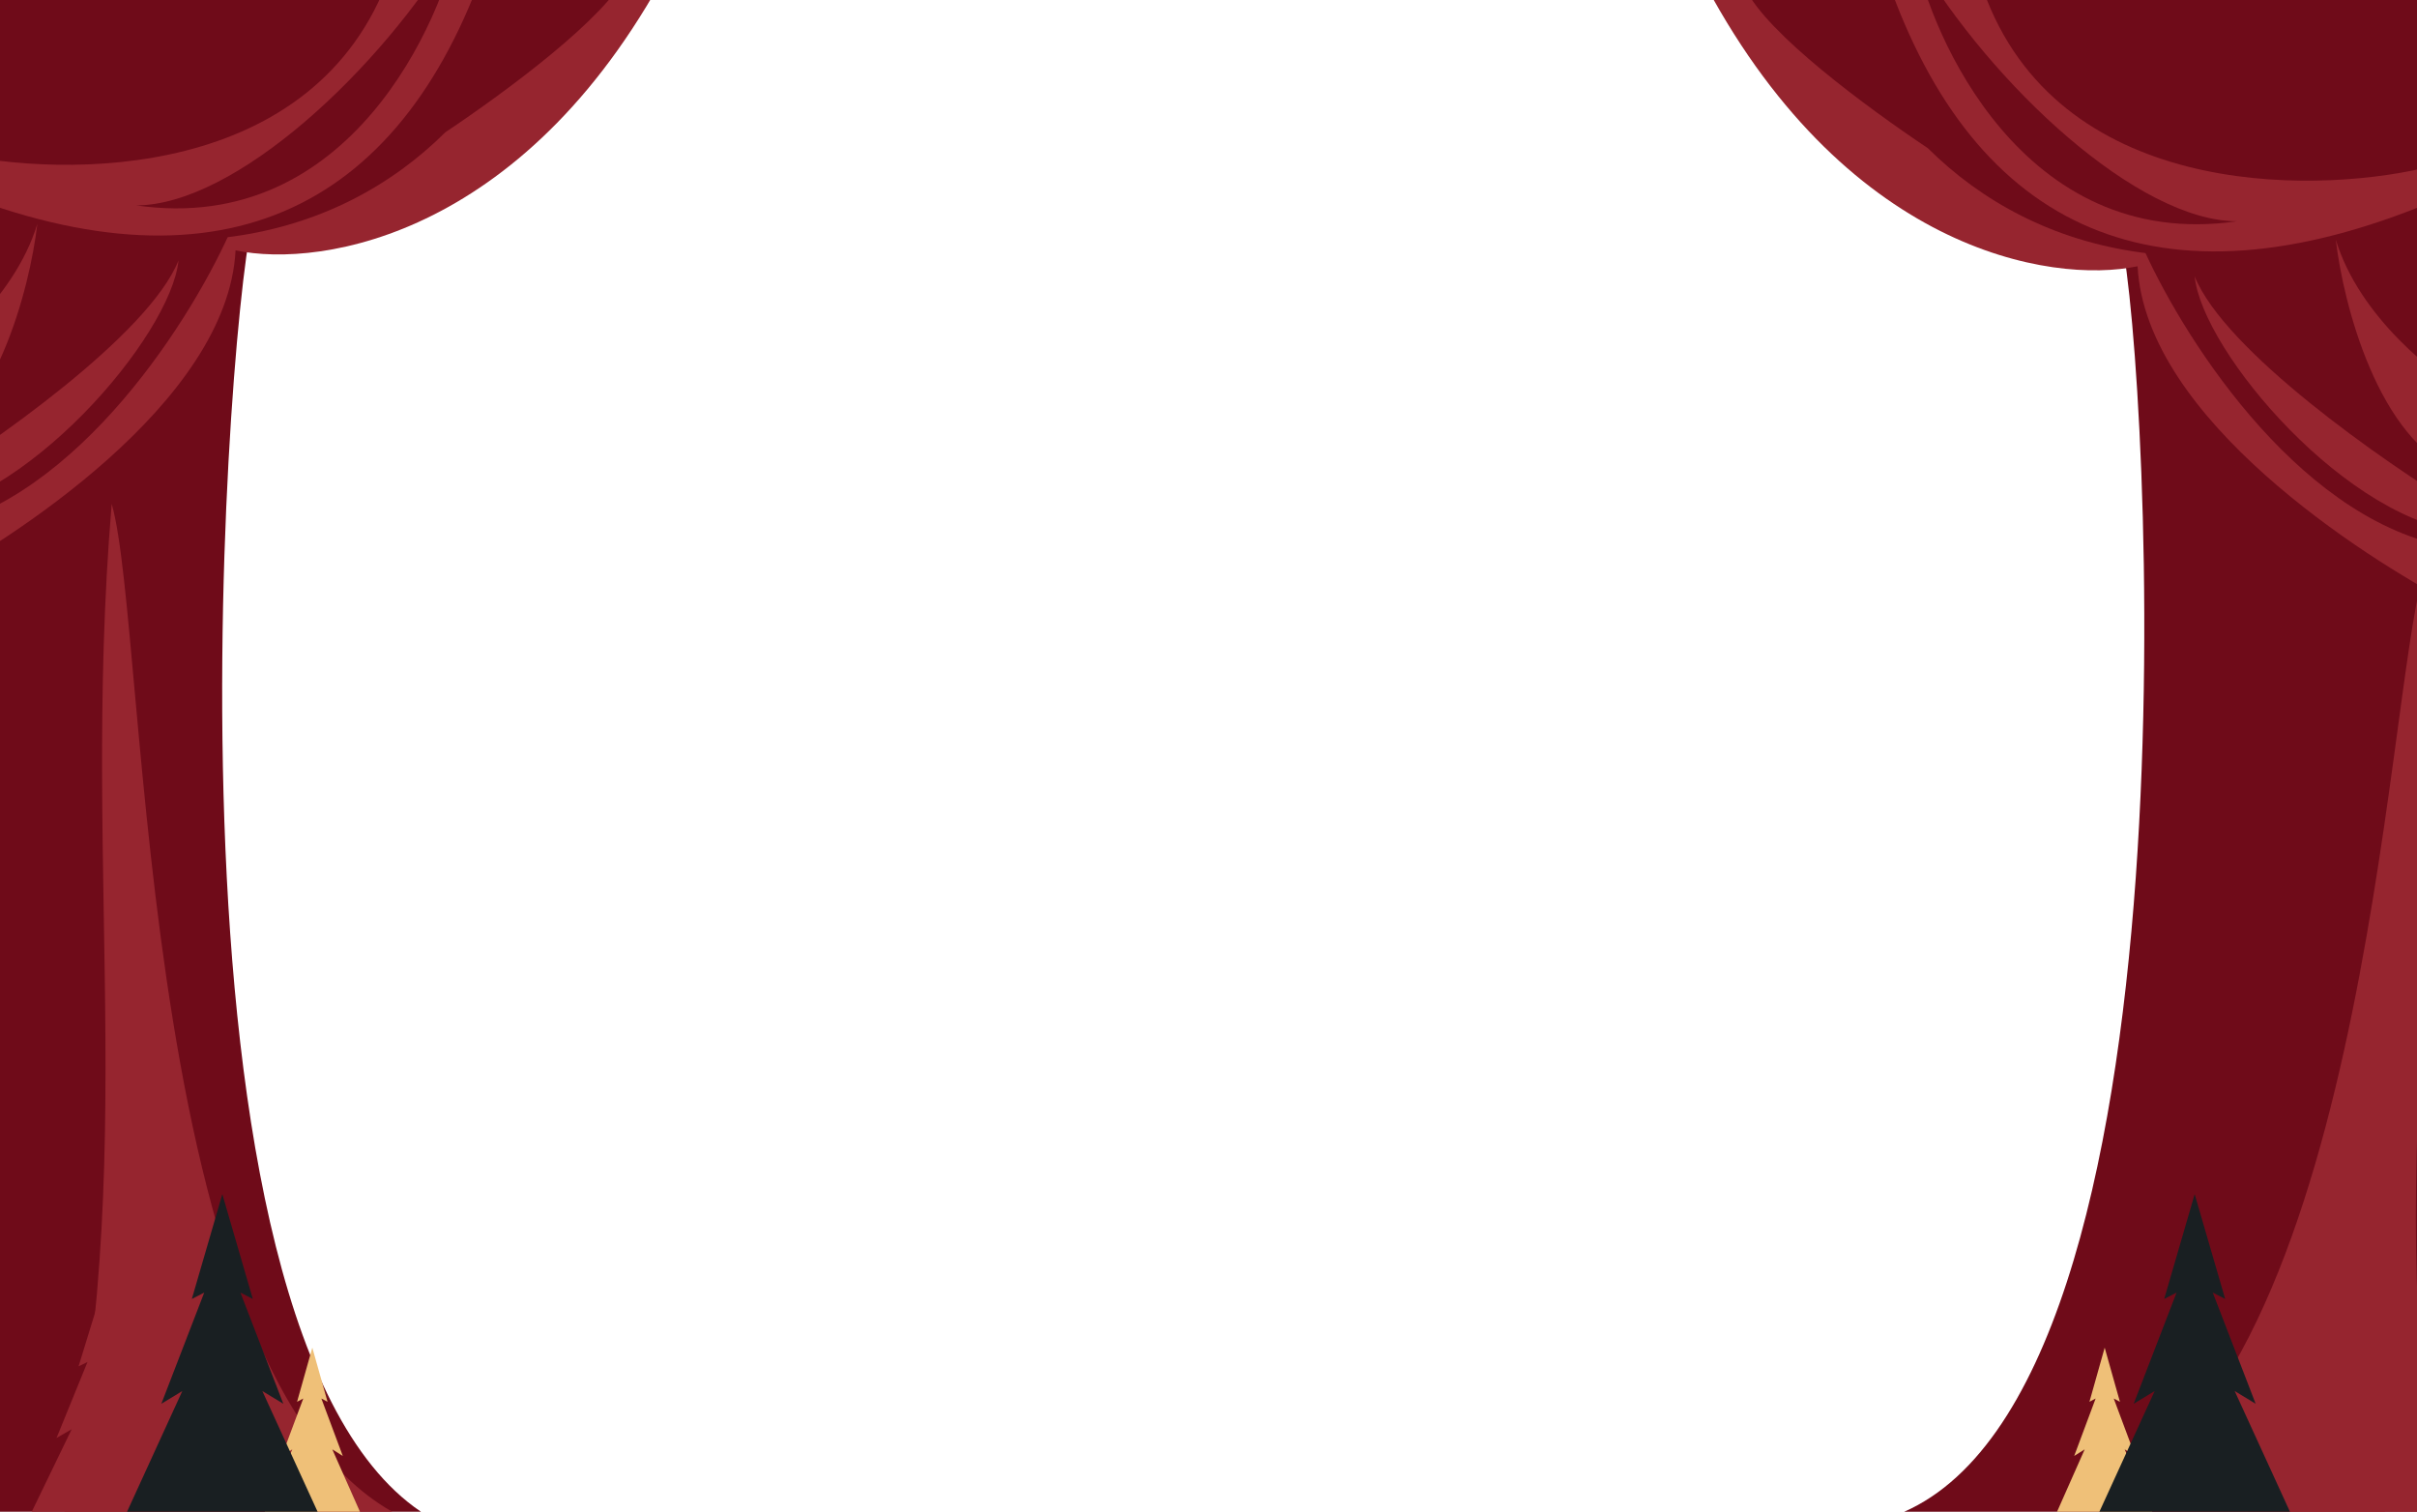
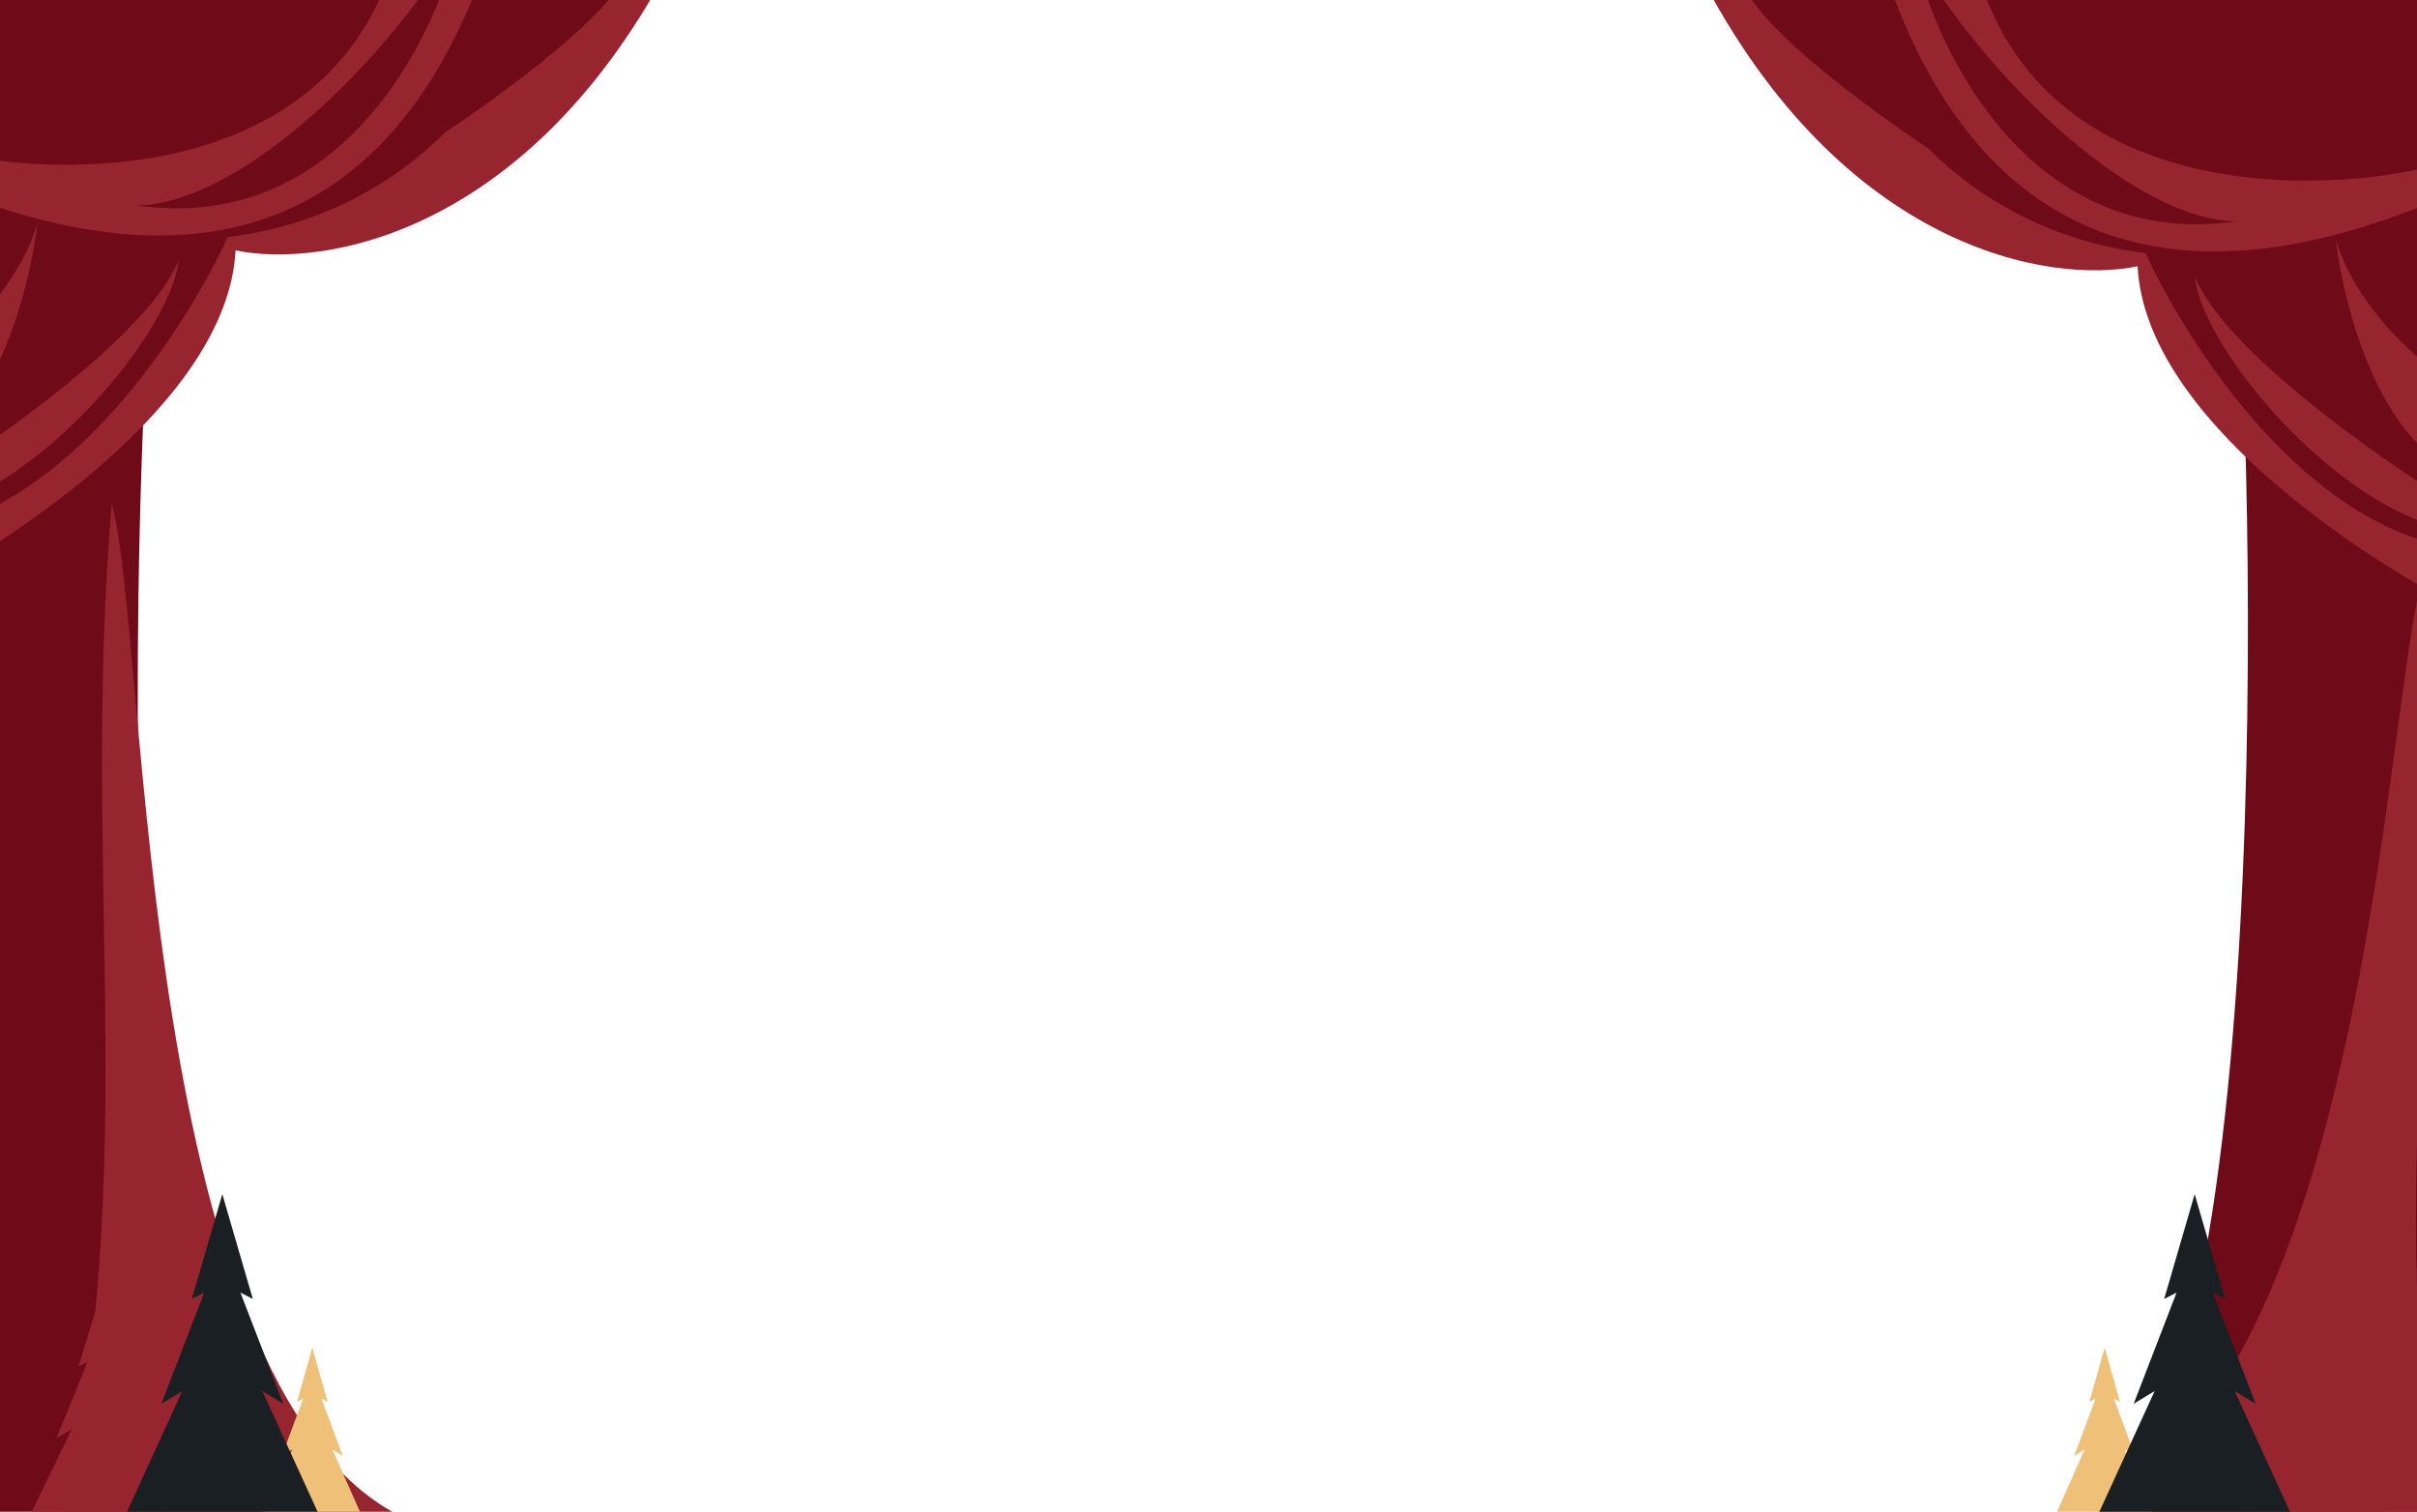
<svg xmlns="http://www.w3.org/2000/svg" width="2283" height="1428" viewBox="0 0 2283 1428" preserveAspectRatio="none" fill="none" overflow="hidden">
-   <path d="M430.102 1445C136.102 1332.2 212.399 325 237.899 211L-5.5 222.5L-254 576L-236 1819C-226.8 1509.4 116.602 1427.5 430.102 1445Z" fill="#6F0B19" id="obj28" />
+   <path d="M430.102 1445C136.102 1332.2 212.399 325 237.899 211L-5.5 222.5L-254 576L-236 1819C-226.8 1509.4 116.602 1427.5 430.102 1445Z" fill="#6F0B19" id="obj28" transform="matrix(.62 0 0 1 0 0)" />
  <path d="M190.659 209C407.401 190.2 526.368 34.667 563.569 -40.5H636.588C501.124 222.3 304.086 253.667 222.5 236.5C215.112 380.9 6.493 512.5 -72.399 554V502.5C36.896 475.3 162.053 291.5 190.659 209Z" fill="#96252F" id="obj29" />
  <path d="M-67.398 500.896C75.56 471.655 183.501 297.379 219.602 213.896C129.169 231.225 -9.412 174.186 -67.398 143.5V500.896Z" fill="#6F0B19" id="obj30" />
  <path d="M-92 359.061V488.347C22.8 480.766 161.602 317 168.602 246.021C140.443 316.417 -9.645 421.109 -81.17 464.656V430.811C-4.817 401.028 28.26 272.194 35.255 211.5C13.053 284.604 -58.832 340.334 -92 359.061Z" fill="#96252F" id="obj31" />
  <path d="M-70.898 -27.5V169.628C151.105 271.719 319.141 225.821 420.602 125C478.25 86.377 572.672 16.835 593.102 -25.995H532.102L-70.898 -27.5Z" fill="#6F0B19" id="obj32" />
  <path d="M-68.821 169.997C193.525 284.285 369.704 208.594 455.102 -23.994H368.166C298.617 170.498 62.224 168.994 -47.279 143.931L-44.202 -26.5H-68.821L-71.898 167.992L-68.821 169.997Z" fill="#96252F" id="obj33" />
  <path d="M432.102 -56C418.435 14.833 332.102 223.5 128.602 194C221.602 194 359.702 66.4 432.102 -56Z" fill="#6F0B19" id="obj34" />
-   <path d="M1791.41 1431C2085.41 1318.2 2029.19 340 2003.69 226L2247.09 237.5L2495.59 591L2457.51 1805C2448.31 1495.4 2104.91 1413.5 1791.41 1431Z" fill="#6F0B19" id="obj35" />
+   <path d="M1791.41 1431C2085.41 1318.2 2029.19 340 2003.69 226L2247.09 237.5L2495.59 591L2457.51 1805C2448.31 1495.4 2104.91 1413.5 1791.41 1431Z" fill="#6F0B19" id="obj35" transform="matrix(.62 0 0 1 867.54 0)" />
  <path d="M2050.93 224C1834.19 205.2 1715.22 49.667 1678.02 -25.5H1605C1740.46 237.3 1937.5 268.667 2019.09 251.5C2026.48 395.9 2235.09 527.5 2313.99 569V517.5C2204.69 490.3 2079.53 306.5 2050.93 224Z" fill="#96252F" id="obj36" />
  <path d="M2308.99 515.896C2166.03 486.655 2058.09 312.379 2021.99 228.896C2112.42 246.225 2251 189.186 2308.99 158.5V515.896Z" fill="#6F0B19" id="obj37" />
  <path d="M2333.59 374.061V503.347C2218.79 495.766 2079.99 332 2072.99 261.021C2101.14 331.417 2251.23 436.109 2322.76 479.656V445.811C2246.4 416.028 2213.33 287.194 2206.33 226.5C2228.53 299.604 2300.42 355.334 2333.59 374.061Z" fill="#96252F" id="obj38" />
  <path d="M2312.49 -12.5V184.628C2090.48 286.719 1922.45 240.821 1820.99 140C1763.34 101.377 1668.92 31.835 1648.49 -10.995H1709.49L2312.49 -12.5Z" fill="#6F0B19" id="obj40" />
  <path d="M2310.41 184.997C2048.06 299.285 1871.88 223.594 1786.49 -8.994H1873.42C1942.97 185.498 2179.36 183.994 2288.87 158.931L2285.79 -11.5H2310.41L2313.49 182.992L2310.41 184.997Z" fill="#96252F" id="obj41" />
  <path d="M1809.49 -41C1823.15 29.833 1909.49 238.5 2112.99 209C2019.99 209 1881.89 81.4 1809.49 -41Z" fill="#6F0B19" id="obj42" />
  <path d="M394 1439.15C300 1439.15 118 1449.65 49 1479C139.121 1119.71 74.923 841.757 105.499 476C140.923 598 128.5 1336.15 394 1439.15Z" fill="#96252F" id="obj101" />
  <path d="M1967 1427C2061 1427 2256 1491.15 2325 1520.5C2234.88 1161.21 2319.08 909.757 2288.5 544C2253.08 666 2232.5 1324 1967 1427Z" fill="#96252F" id="obj102" />
  <g id="ordered-evergreens">
    <path d="M95 1223L74.2 1290.65L82.65 1286.55L53.4 1358.3L67.7 1350.1L30 1428L160 1428L122.3 1350.1L136.6 1358.3L107.35 1286.55L115.8 1290.65Z" fill="#96252F" />
    <path d="M295 1273L280.6 1324.15L286.45 1321.05L266.2 1375.3L276.1 1369.1L250 1428L340 1428L313.9 1369.1L323.8 1375.3L303.55 1321.05L309.4 1324.15Z" fill="#EFC078" />
    <path d="M210 1128L181.2 1227L192.9 1221L152.4 1326L172.2 1314L120 1428L300 1428L247.8 1314L267.6 1326L227.1 1221L238.8 1227Z" fill="#191F22" />
    <path d="M2188 1223L2167.2 1290.65L2175.65 1286.55L2146.4 1358.3L2160.7 1350.1L2123 1428L2253 1428L2215.3 1350.1L2229.6 1358.3L2200.35 1286.55L2208.8 1290.65Z" fill="#96252F" />
    <path d="M1988 1273L1973.6 1324.15L1979.45 1321.05L1959.2 1375.3L1969.1 1369.1L1943 1428L2033 1428L2006.9 1369.1L2016.8 1375.3L1996.55 1321.05L2002.4 1324.15Z" fill="#EFC078" />
    <path d="M2073 1128L2044.2 1227L2055.9 1221L2015.4 1326L2035.2 1314L1983 1428L2163 1428L2110.8 1314L2130.6 1326L2090.1 1221L2101.8 1227Z" fill="#191F22" />
  </g>
</svg>
